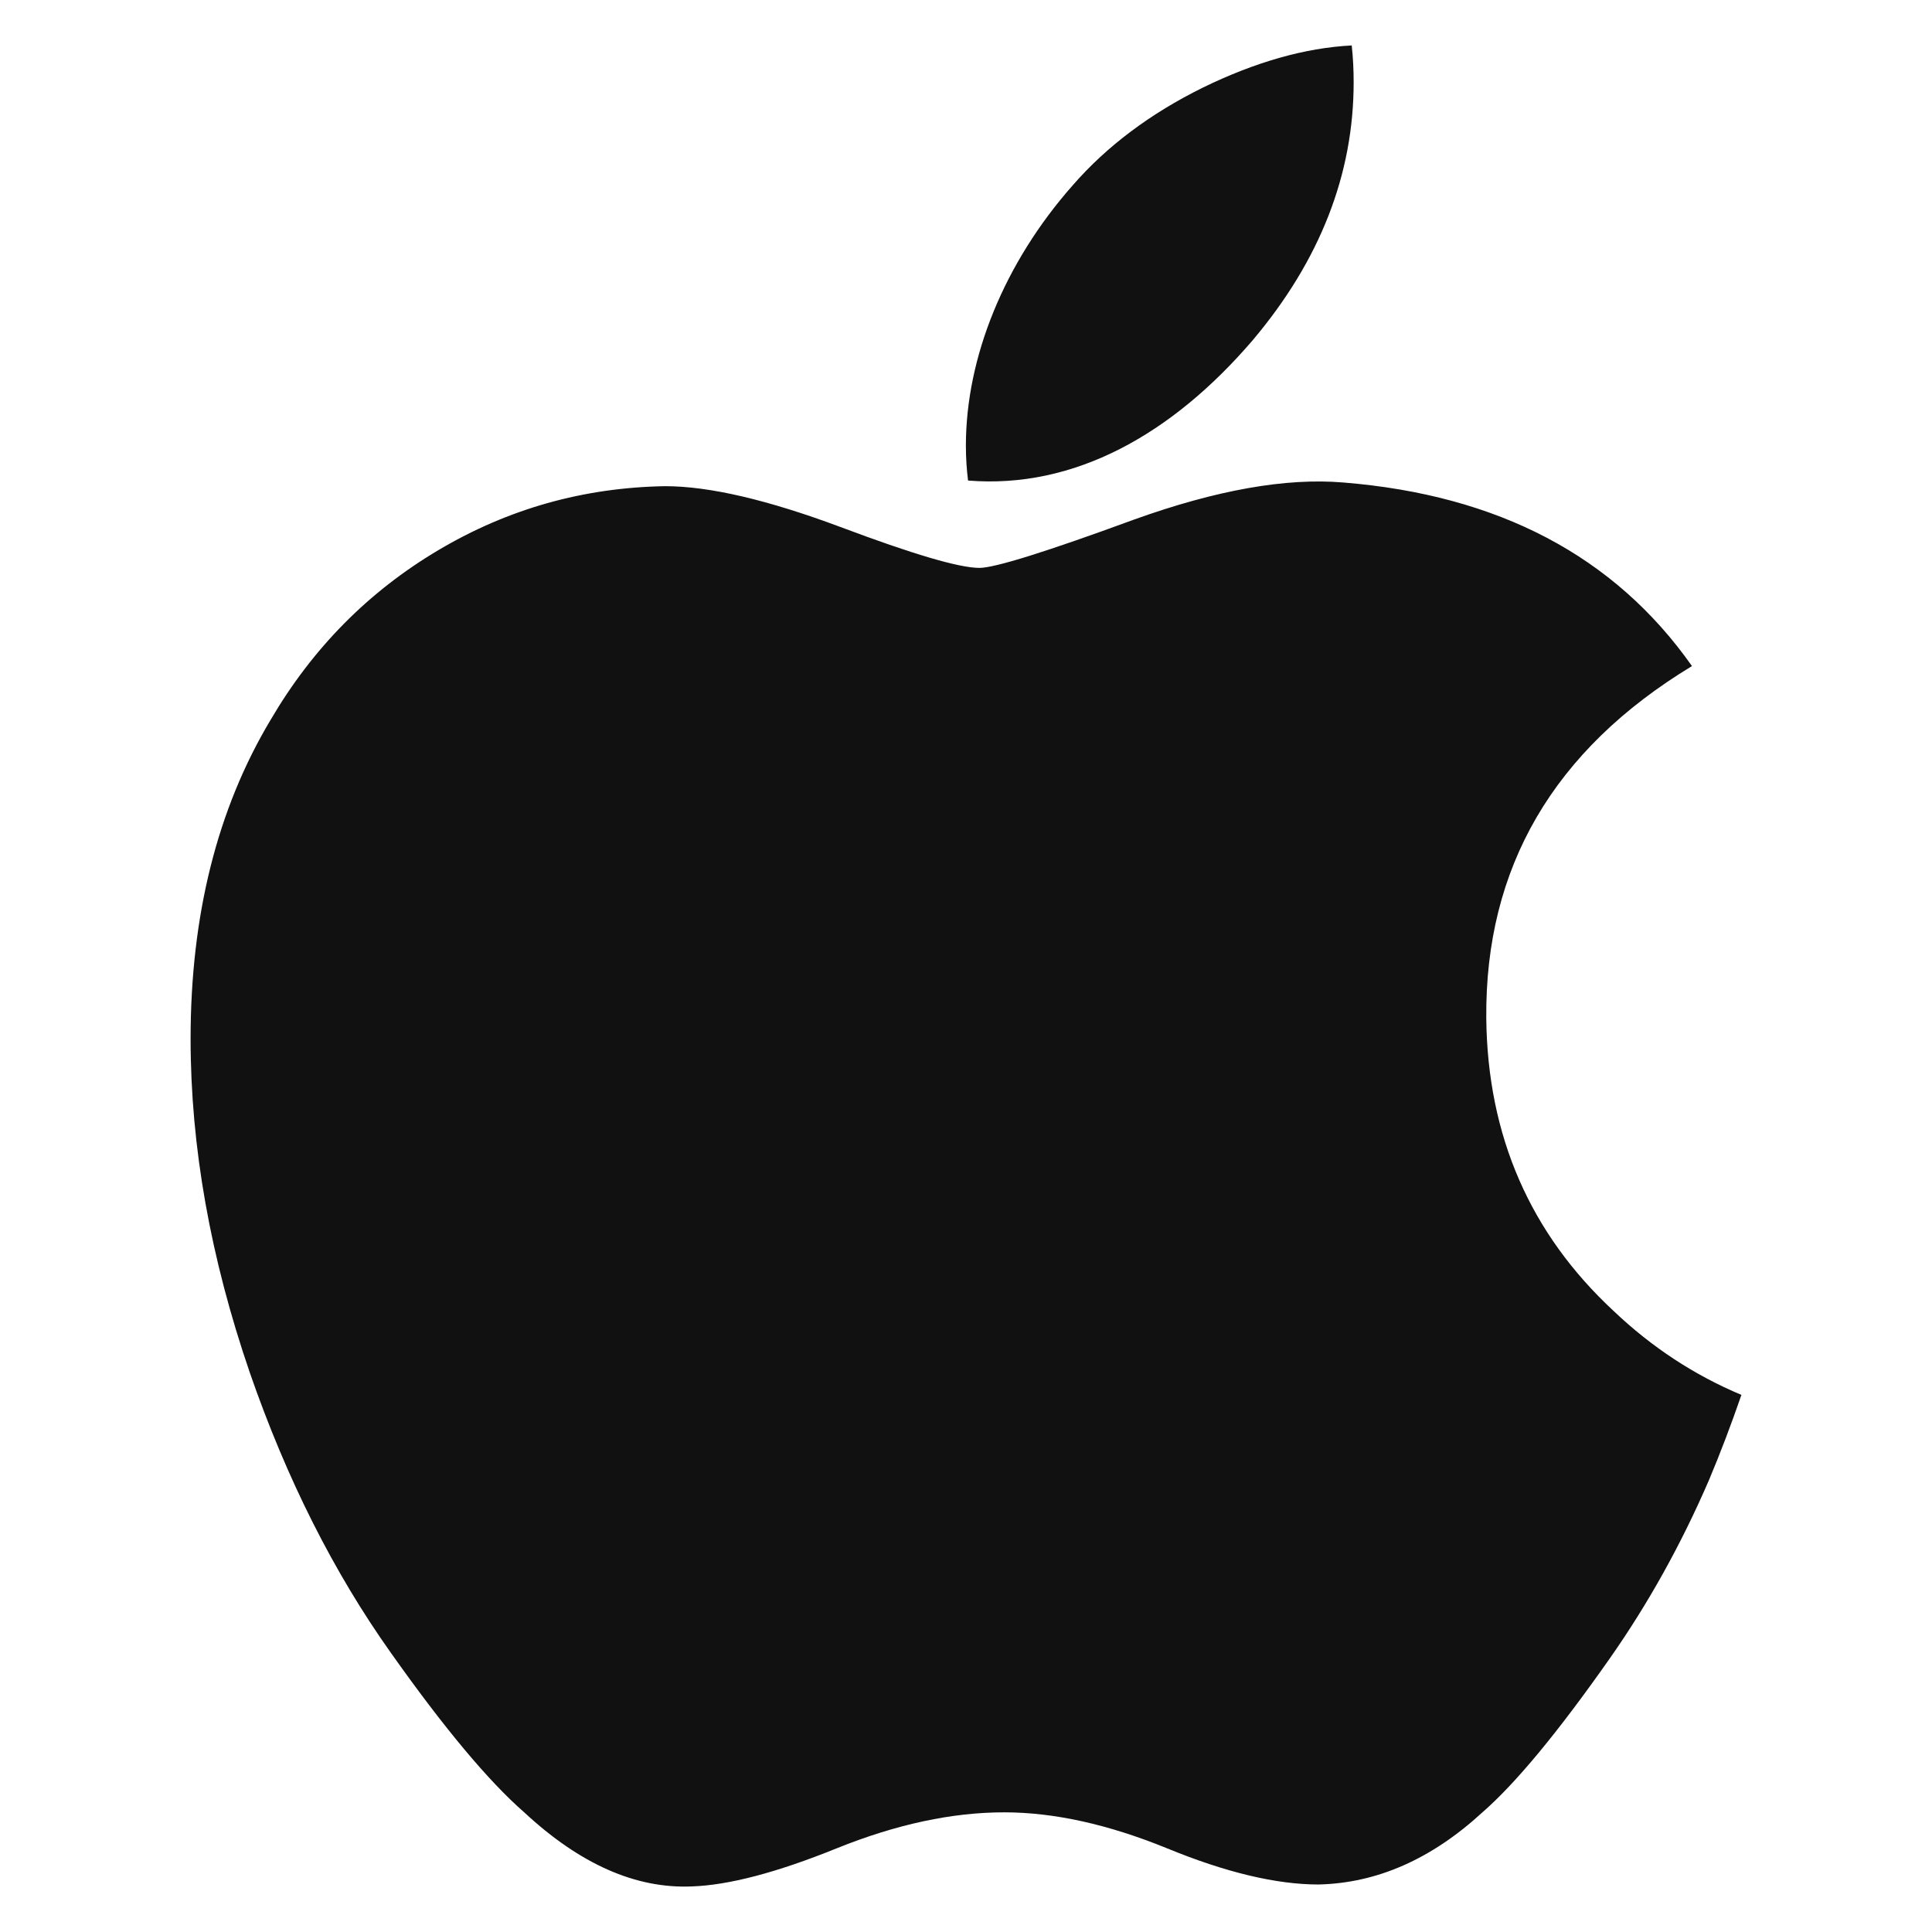
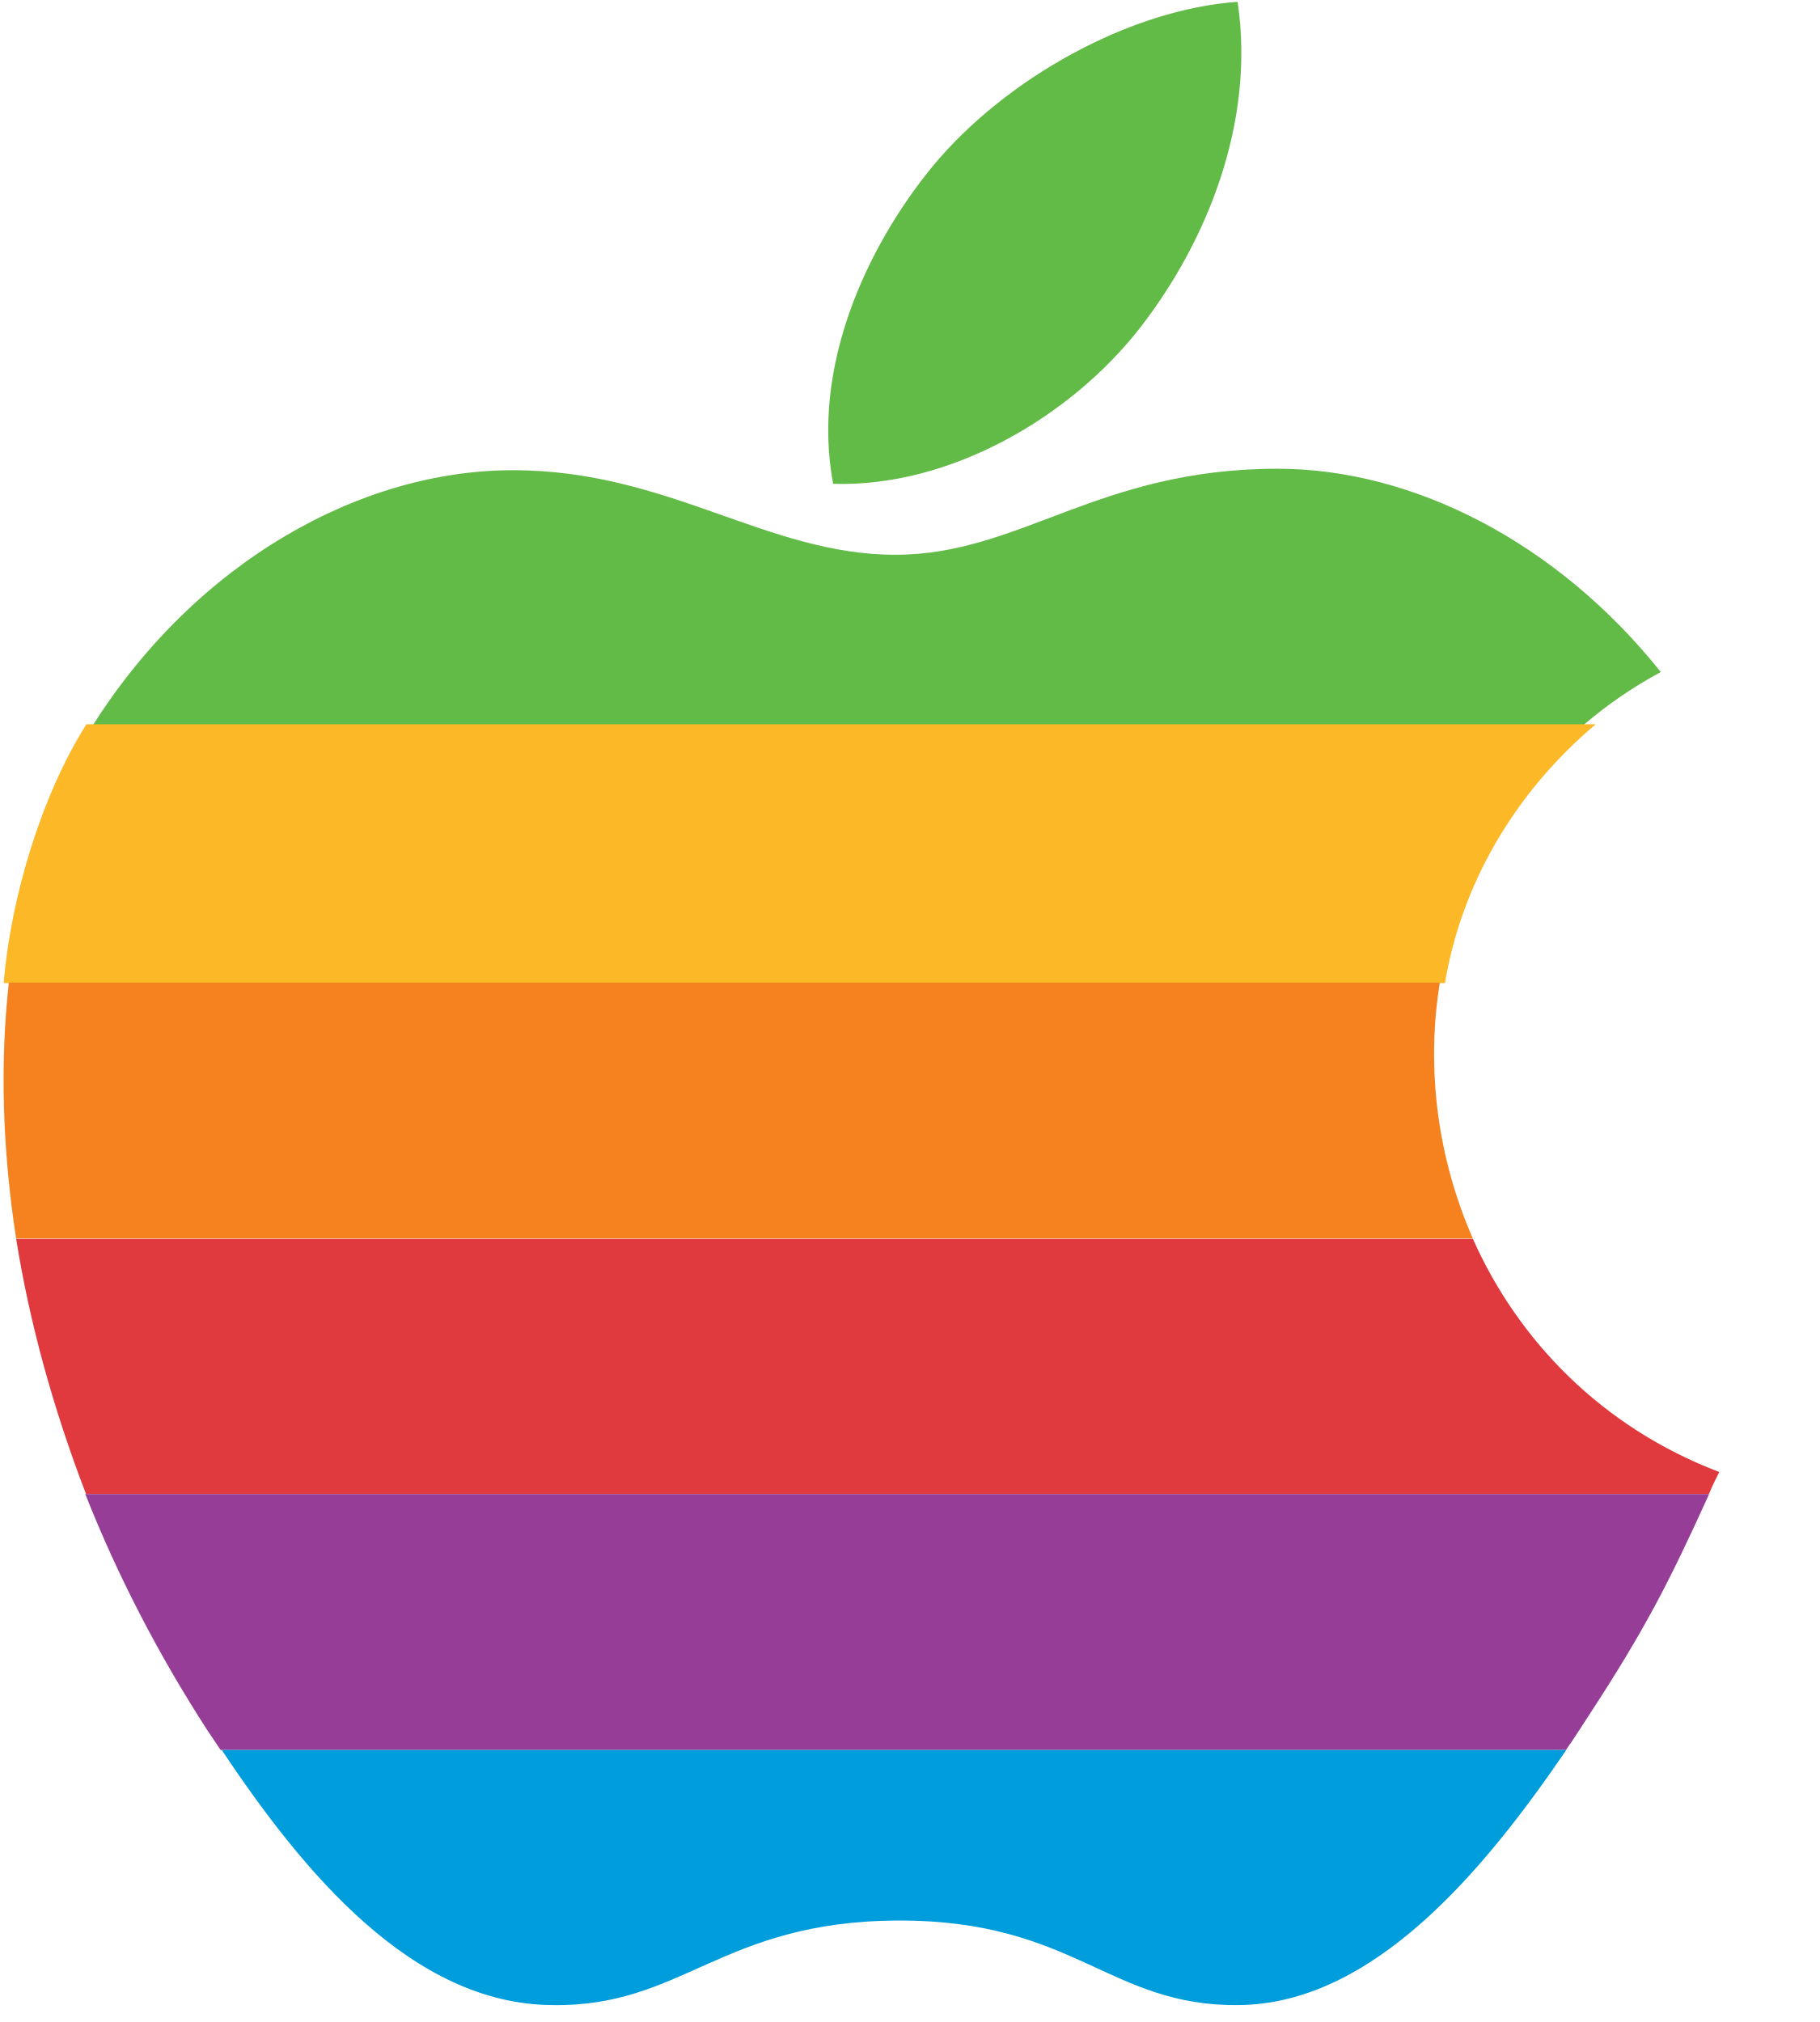
- <svg xmlns="http://www.w3.org/2000/svg" viewBox="0 0 170 170">
-   <path fill="#111" d="M150.37 130.25c-2.45 5.66-5.35 10.87-8.71 15.66-4.58 6.53-8.33 11.05-11.22 13.56-4.48 4.12-9.28 6.23-14.42 6.35-3.69 0-8.14-1.05-13.32-3.18-5.197-2.12-9.973-3.17-14.34-3.17-4.58 0-9.492 1.05-14.746 3.17-5.262 2.13-9.5 3.24-12.742 3.35-4.93.21-9.842-1.96-14.746-6.52-3.13-2.73-7.045-7.41-11.735-14.04-5.03-7.08-9.168-15.29-12.41-24.65-3.47-10.11-5.21-19.9-5.21-29.378 0-10.857 2.346-20.22 7.045-28.068C27.508 57.03 32.42 52.06 38.57 48.41s12.793-5.51 19.948-5.63c3.915 0 9.05 1.21 15.43 3.59 6.36 2.39 10.446 3.6 12.237 3.6 1.34 0 5.877-1.416 13.57-4.24 7.275-2.617 13.415-3.7 18.445-3.274 13.63 1.1 23.87 6.473 30.68 16.153-12.19 7.385-18.22 17.73-18.1 31 .11 10.338 3.86 18.94 11.23 25.77 3.34 3.17 7.07 5.62 11.22 7.36-.9 2.61-1.85 5.11-2.86 7.51zM119.11 7.24c0 8.102-2.96 15.667-8.86 22.67-7.12 8.323-15.732 13.133-25.07 12.374-.12-.972-.19-1.995-.19-3.07 0-7.778 3.387-16.102 9.4-22.908 3.002-3.446 6.82-6.31 11.45-8.597 4.62-2.253 8.99-3.498 13.1-3.71.12 1.082.17 2.165.17 3.24z" />
+ <svg xmlns="http://www.w3.org/2000/svg" viewBox="0 0 495 550">
+   <path fill="#61BB46" d="M310.2 89C328 66 341.5 33.6 336.6.5c-29 2-63 20.6-83 44.8-18 22-33 54.6-27 86.3 31.6 1 64.5-18 83.6-42.6zM25 197.7l.5-.8c28-44 72.4-69 114-69 42.4 0 69 23 104 23 34 0 55-23.4 104-23.4 37 0 76.2 20.2 104.2 55.3-7.8 4.2-14.7 9-21 14.4H25z" />
+   <path fill="#FDB827" d="M23.5 197C11.5 216 3 243.5 1 267.4h392c4.4-26.4 18.5-51.4 41-70.4H23.5z" />
+   <path fill="#F5821F" d="M4.4 337c-3.8-24.6-4.4-48-2-69.7h389.2c-3.8 23.4-.6 47.8 9 69.6H4.4z" />
+   <path fill="#E03A3E" d="M23.4 406.4C14.4 383 8 359.6 4.4 337h396.2c12.3 27.6 35 51.2 67 63.4-1 2-2 4-2.8 6H23.4z" />
+   <path fill="#963D97" d="M464.8 406.5c-11 24.2-17.4 36.7-32.6 60-2 3-4 6.3-6.3 9.5H60l-3.5-5.2c-13.6-21-24.7-42.6-33.3-64.4h441.4z" />
+   <path fill="#009DDC" d="M426 476c-22.5 33-52.5 69-89 69.4-35.5.4-44.6-23.2-93-23-48 .3-58.2 23.5-93.7 23-38-.2-67.6-35.8-90-69.4H426z" />
</svg>
